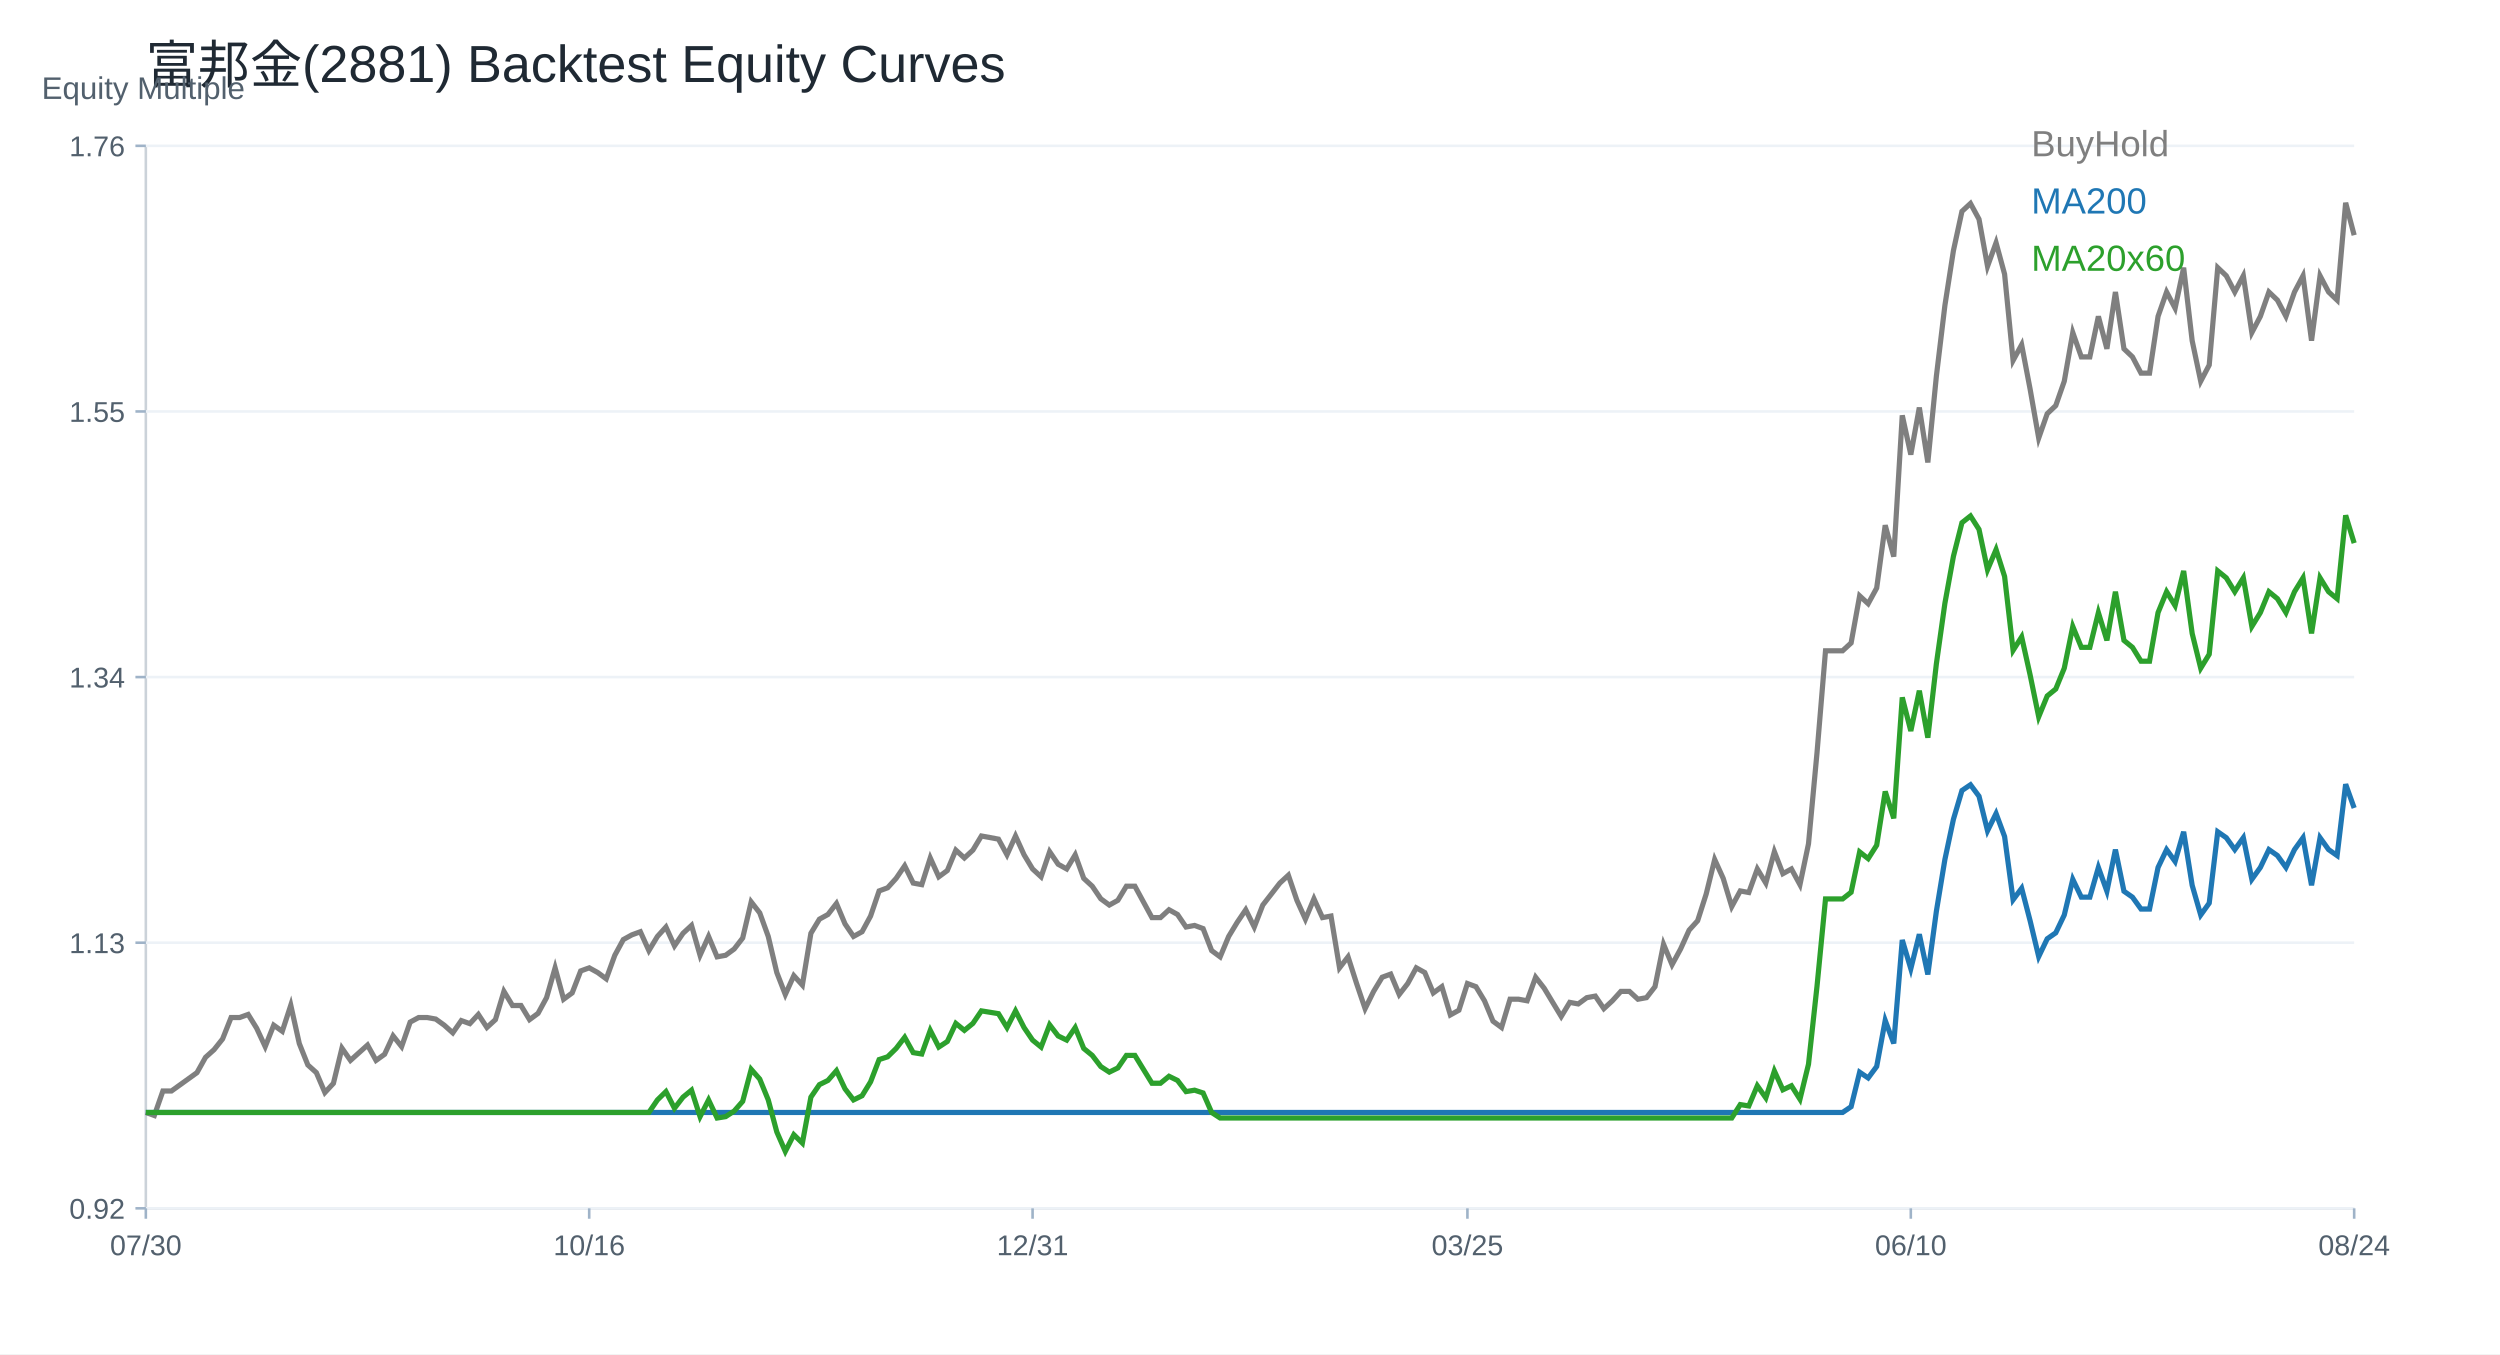
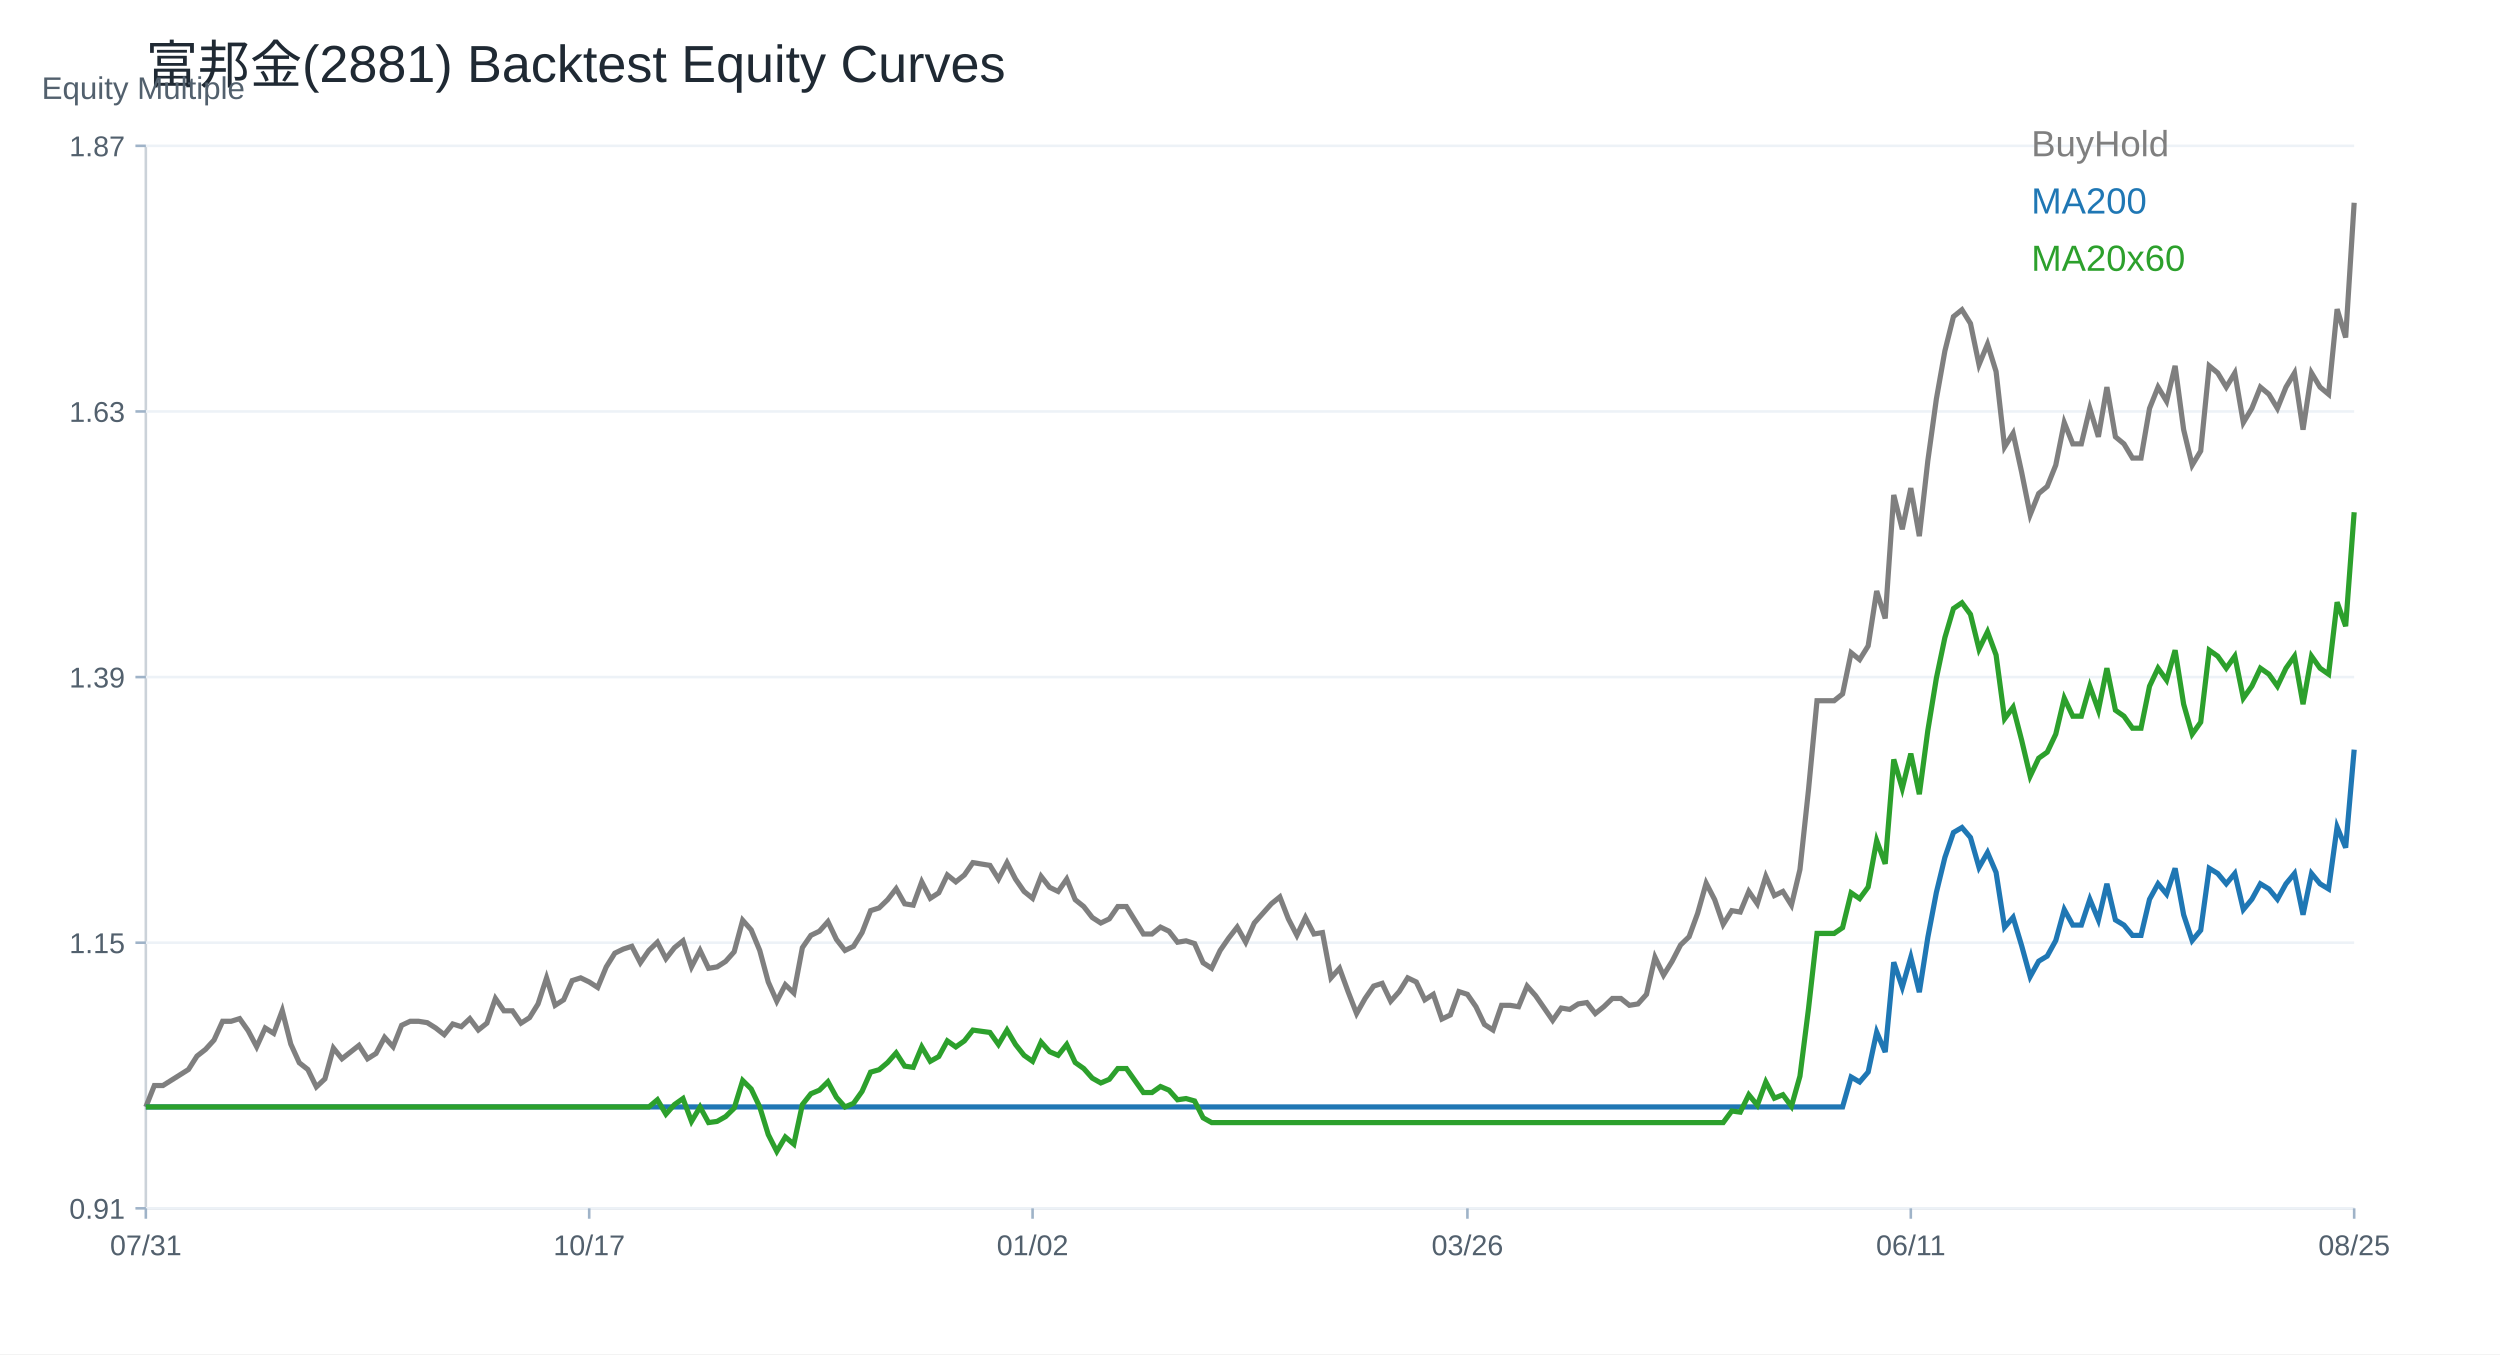
<svg xmlns="http://www.w3.org/2000/svg" width="960" height="520" viewBox="0 0 960 520">
  <rect width="100%" height="100%" fill="white" />
  <text x="56.00" y="32.00" font-size="20" font-family="Arial" fill="#1f2933" text-anchor="start">富邦金(2881) Backtest Equity Curves</text>
  <line x1="56" y1="464" x2="904" y2="464" stroke="#cbd2d9" />
  <line x1="56" y1="56" x2="56" y2="464" stroke="#cbd2d9" />
  <text x="16.00" y="38.00" font-size="12" font-family="Arial" fill="#52606d" text-anchor="start">Equity Multiple</text>
  <line x1="56" y1="464.00" x2="904" y2="464.00" stroke="#edf2f7" />
  <line x1="52" y1="464.00" x2="56" y2="464.00" stroke="#9fb3c8" />
-   <text x="48.00" y="468.00" font-size="11" font-family="Arial" fill="#52606d" text-anchor="end">0.92</text>
+   <text x="48.00" y="468.00" font-size="11" font-family="Arial" fill="#52606d" text-anchor="end">0.91</text>
  <line x1="56" y1="362.00" x2="904" y2="362.00" stroke="#edf2f7" />
  <line x1="52" y1="362.00" x2="56" y2="362.00" stroke="#9fb3c8" />
-   <text x="48.00" y="366.00" font-size="11" font-family="Arial" fill="#52606d" text-anchor="end">1.13</text>
+   <text x="48.00" y="366.00" font-size="11" font-family="Arial" fill="#52606d" text-anchor="end">1.15</text>
  <line x1="56" y1="260.00" x2="904" y2="260.00" stroke="#edf2f7" />
  <line x1="52" y1="260.00" x2="56" y2="260.00" stroke="#9fb3c8" />
-   <text x="48.00" y="264.00" font-size="11" font-family="Arial" fill="#52606d" text-anchor="end">1.34</text>
+   <text x="48.00" y="264.00" font-size="11" font-family="Arial" fill="#52606d" text-anchor="end">1.39</text>
  <line x1="56" y1="158.00" x2="904" y2="158.00" stroke="#edf2f7" />
  <line x1="52" y1="158.00" x2="56" y2="158.00" stroke="#9fb3c8" />
-   <text x="48.00" y="162.00" font-size="11" font-family="Arial" fill="#52606d" text-anchor="end">1.55</text>
+   <text x="48.00" y="162.00" font-size="11" font-family="Arial" fill="#52606d" text-anchor="end">1.63</text>
  <line x1="56" y1="56.00" x2="904" y2="56.00" stroke="#edf2f7" />
  <line x1="52" y1="56.00" x2="56" y2="56.00" stroke="#9fb3c8" />
-   <text x="48.00" y="60.00" font-size="11" font-family="Arial" fill="#52606d" text-anchor="end">1.76</text>
+   <text x="48.00" y="60.00" font-size="11" font-family="Arial" fill="#52606d" text-anchor="end">1.87</text>
  <line x1="56.00" y1="464" x2="56.00" y2="468" stroke="#9fb3c8" />
-   <text x="56.00" y="482.00" font-size="11" font-family="Arial" fill="#52606d" text-anchor="middle">07/30</text>
+   <text x="56.00" y="482.00" font-size="11" font-family="Arial" fill="#52606d" text-anchor="middle">07/31</text>
  <line x1="226.25" y1="464" x2="226.25" y2="468" stroke="#9fb3c8" />
-   <text x="226.25" y="482.00" font-size="11" font-family="Arial" fill="#52606d" text-anchor="middle">10/16</text>
+   <text x="226.25" y="482.00" font-size="11" font-family="Arial" fill="#52606d" text-anchor="middle">10/17</text>
  <line x1="396.51" y1="464" x2="396.51" y2="468" stroke="#9fb3c8" />
-   <text x="396.51" y="482.00" font-size="11" font-family="Arial" fill="#52606d" text-anchor="middle">12/31</text>
+   <text x="396.51" y="482.00" font-size="11" font-family="Arial" fill="#52606d" text-anchor="middle">01/02</text>
  <line x1="563.49" y1="464" x2="563.49" y2="468" stroke="#9fb3c8" />
-   <text x="563.49" y="482.00" font-size="11" font-family="Arial" fill="#52606d" text-anchor="middle">03/25</text>
+   <text x="563.49" y="482.00" font-size="11" font-family="Arial" fill="#52606d" text-anchor="middle">03/26</text>
  <line x1="733.75" y1="464" x2="733.75" y2="468" stroke="#9fb3c8" />
-   <text x="733.75" y="482.00" font-size="11" font-family="Arial" fill="#52606d" text-anchor="middle">06/10</text>
+   <text x="733.75" y="482.00" font-size="11" font-family="Arial" fill="#52606d" text-anchor="middle">06/11</text>
  <line x1="904.00" y1="464" x2="904.00" y2="468" stroke="#9fb3c8" />
-   <text x="904.00" y="482.00" font-size="11" font-family="Arial" fill="#52606d" text-anchor="middle">08/24</text>
-   <polyline fill="none" stroke="#7f7f7f" stroke-width="2" points="56.00,427.18 59.27,428.36 62.55,418.95 65.82,418.95 69.10,416.60 72.37,414.25 75.64,411.89 78.92,406.02 82.19,403.08 85.47,398.96 88.74,390.73 92.02,390.73 95.29,389.55 98.56,394.84 101.84,401.90 105.11,393.67 108.39,396.02 111.66,386.02 114.93,400.72 118.21,408.95 121.48,411.89 124.76,419.54 128.03,416.01 131.31,402.49 134.58,407.19 137.85,404.25 141.13,401.31 144.40,407.19 147.68,404.84 150.95,397.78 154.22,401.90 157.50,392.49 160.77,390.73 164.05,390.73 167.32,391.32 170.59,393.67 173.87,396.61 177.14,391.90 180.42,393.08 183.69,389.55 186.97,394.55 190.24,391.54 193.51,380.69 196.79,386.11 200.06,386.11 203.34,391.54 206.61,389.13 209.88,383.10 213.16,371.65 216.43,383.70 219.71,381.29 222.98,372.85 226.25,371.65 229.53,373.46 232.80,375.87 236.08,366.83 239.35,360.80 242.63,358.99 245.90,357.79 249.17,365.02 252.45,359.59 255.72,355.98 259.00,363.21 262.27,358.39 265.54,355.37 268.82,366.83 272.09,359.59 275.37,367.43 278.64,366.83 281.92,364.42 285.19,360.20 288.46,346.33 291.74,350.55 295.01,359.59 298.29,373.46 301.56,381.89 304.83,374.66 308.11,378.28 311.38,358.39 314.66,352.96 317.93,351.16 321.20,346.94 324.48,354.77 327.75,359.59 331.03,357.79 334.30,351.76 337.58,342.12 340.85,340.91 344.12,337.29 347.40,332.47 350.67,339.10 353.95,339.71 357.22,329.46 360.49,336.69 363.77,334.28 367.04,326.45 370.32,329.46 373.59,326.45 376.86,321.02 380.14,321.62 383.41,322.23 386.69,328.25 389.96,321.02 393.24,328.25 396.51,333.68 399.78,336.69 403.06,327.05 406.33,331.87 409.61,333.68 412.88,328.25 416.15,337.29 419.43,340.31 422.70,345.13 425.98,347.54 429.25,345.73 432.53,340.31 435.80,340.31 439.07,346.33 442.35,352.36 445.62,352.36 448.90,349.35 452.17,351.16 455.44,355.98 458.72,355.37 461.99,356.58 465.27,365.02 468.54,367.43 471.81,359.59 475.09,354.17 478.36,349.35 481.64,355.98 484.91,347.54 488.19,343.32 491.46,339.10 494.73,336.09 498.01,345.73 501.28,352.96 504.56,345.13 507.83,352.36 511.10,351.76 514.38,371.65 517.65,367.43 520.93,377.67 524.20,387.32 527.47,380.69 530.75,375.26 534.02,374.06 537.30,381.89 540.57,377.67 543.85,371.65 547.12,373.46 550.39,381.29 553.67,378.88 556.94,389.73 560.22,387.92 563.49,377.67 566.76,378.88 570.04,384.30 573.31,392.14 576.59,394.55 579.86,383.70 583.14,383.70 586.41,384.30 589.68,375.26 592.96,379.48 596.23,384.91 599.51,390.33 602.78,384.91 606.05,385.51 609.33,383.10 612.60,382.50 615.88,387.32 619.15,384.30 622.42,380.69 625.70,380.69 628.97,383.70 632.25,383.10 635.52,378.88 638.80,362.61 642.07,370.44 645.34,364.42 648.62,357.18 651.89,353.57 655.17,343.32 658.44,330.06 661.71,337.29 664.99,348.14 668.26,342.12 671.54,342.72 674.81,333.68 678.08,339.10 681.36,327.05 684.63,335.49 687.91,333.68 691.18,339.71 694.46,324.04 697.73,289.08 701.00,249.90 704.28,249.90 707.55,249.90 710.83,246.89 714.10,228.81 717.37,231.82 720.65,225.80 723.92,201.69 727.20,213.74 730.47,159.50 733.75,174.57 737.02,156.49 740.29,177.58 743.57,144.44 746.84,117.31 750.12,96.22 753.39,81.15 756.66,78.14 759.94,84.17 763.21,102.25 766.49,93.21 769.76,105.26 773.03,138.41 776.31,132.38 779.58,149.52 782.86,168.21 786.13,158.86 789.41,155.75 792.68,146.40 795.95,127.71 799.23,137.05 802.50,137.05 805.78,121.48 809.05,133.94 812.32,112.13 815.60,133.94 818.87,137.05 822.15,143.29 825.42,143.29 828.69,121.48 831.97,112.13 835.24,118.36 838.52,102.78 841.79,130.82 845.07,146.40 848.34,140.17 851.61,102.78 854.89,105.90 858.16,112.13 861.44,105.90 864.71,127.71 867.98,121.48 871.26,112.13 874.53,115.25 877.81,121.48 881.08,112.13 884.36,105.90 887.63,130.82 890.90,105.90 894.18,112.13 897.45,115.25 900.73,77.86 904.00,90.32" />
+   <text x="904.00" y="482.00" font-size="11" font-family="Arial" fill="#52606d" text-anchor="middle">08/25</text>
+   <polyline fill="none" stroke="#7f7f7f" stroke-width="2" points="56.00,425.07 59.27,416.85 62.55,416.85 65.82,414.80 69.10,412.74 72.37,410.68 75.64,405.54 78.92,402.97 82.19,399.38 85.47,392.18 88.74,392.18 92.02,391.15 95.29,395.78 98.56,401.95 101.84,394.75 105.11,396.81 108.39,388.07 111.66,400.92 114.93,408.11 118.21,410.68 121.48,417.36 124.76,414.28 128.03,402.46 131.31,406.57 134.58,404.00 137.85,401.43 141.13,406.57 144.40,404.52 147.68,398.35 150.95,401.95 154.22,393.72 157.50,392.18 160.77,392.18 164.05,392.70 167.32,394.75 170.59,397.32 173.87,393.21 177.14,394.24 180.42,391.15 183.69,395.52 186.97,392.89 190.24,383.41 193.51,388.15 196.79,388.15 200.06,392.89 203.34,390.78 206.61,385.51 209.88,375.50 213.16,386.04 216.43,383.93 219.71,376.56 222.98,375.50 226.25,377.08 229.53,379.19 232.80,371.29 236.08,366.02 239.35,364.44 242.63,363.39 245.90,369.71 249.17,364.97 252.45,361.81 255.72,368.13 259.00,363.91 262.27,361.28 265.54,371.29 268.82,364.97 272.09,371.82 275.37,371.29 278.64,369.18 281.92,365.49 285.19,353.38 288.46,357.07 291.74,364.97 295.01,377.08 298.29,384.46 301.56,378.14 304.83,381.30 308.11,363.91 311.38,359.17 314.66,357.59 317.93,353.91 321.20,360.75 324.48,364.97 327.75,363.39 331.03,358.12 334.30,349.69 337.58,348.64 340.85,345.48 344.12,341.26 347.40,347.06 350.67,347.58 353.95,338.63 357.22,344.95 360.49,342.84 363.77,335.99 367.04,338.63 370.32,335.99 373.59,331.25 376.86,331.78 380.14,332.31 383.41,337.57 386.69,331.25 389.96,337.57 393.24,342.32 396.51,344.95 399.78,336.52 403.06,340.74 406.33,342.32 409.61,337.57 412.88,345.48 416.15,348.11 419.43,352.32 422.70,354.43 425.98,352.85 429.25,348.11 432.53,348.11 435.80,353.38 439.07,358.65 442.35,358.65 445.62,356.01 448.90,357.59 452.17,361.81 455.44,361.28 458.72,362.33 461.99,369.71 465.27,371.82 468.54,364.97 471.81,360.23 475.09,356.01 478.36,361.81 481.64,354.43 484.91,350.74 488.19,347.06 491.46,344.42 494.73,352.85 498.01,359.17 501.28,352.32 504.56,358.65 507.83,358.12 511.10,375.50 514.38,371.82 517.65,380.77 520.93,389.20 524.20,383.41 527.47,378.66 530.75,377.61 534.02,384.46 537.30,380.77 540.57,375.50 543.85,377.08 547.12,383.93 550.39,381.83 553.67,391.31 556.94,389.73 560.22,380.77 563.49,381.83 566.76,386.57 570.04,393.41 573.31,395.52 576.59,386.04 579.86,386.04 583.14,386.57 586.41,378.66 589.68,382.35 592.96,387.09 596.23,391.83 599.51,387.09 602.78,387.62 606.05,385.51 609.33,384.99 612.60,389.20 615.88,386.57 619.15,383.41 622.42,383.41 625.70,386.04 628.97,385.51 632.25,381.83 635.52,367.60 638.80,374.45 642.07,369.18 645.34,362.86 648.62,359.70 651.89,350.74 655.17,339.15 658.44,345.48 661.71,354.96 664.99,349.69 668.26,350.22 671.54,342.32 674.81,347.06 678.08,336.52 681.36,343.90 684.63,342.32 687.91,347.58 691.18,333.89 694.46,303.33 697.73,269.09 701.00,269.09 704.28,269.09 707.55,266.46 710.83,250.65 714.10,253.29 717.37,248.02 720.65,226.95 723.92,237.48 727.20,190.07 730.47,203.24 733.75,187.44 737.02,205.88 740.29,176.90 743.57,153.20 746.84,134.76 750.12,121.59 753.39,118.95 756.66,124.22 759.94,140.03 763.21,132.12 766.49,142.66 769.76,171.63 773.03,166.37 776.31,181.34 779.58,197.68 782.86,189.51 786.13,186.79 789.41,178.62 792.68,162.28 795.95,170.45 799.23,170.45 802.50,156.83 805.78,167.73 809.05,148.66 812.32,167.73 815.60,170.45 818.87,175.90 822.15,175.90 825.42,156.83 828.69,148.66 831.97,154.11 835.24,140.49 838.52,165.00 841.79,178.62 845.07,173.17 848.34,140.49 851.61,143.22 854.89,148.66 858.16,143.22 861.44,162.28 864.71,156.83 867.98,148.66 871.26,151.39 874.53,156.83 877.81,148.66 881.08,143.22 884.36,165.00 887.63,143.22 890.90,148.66 894.18,151.39 897.45,118.71 900.73,129.60 904.00,77.86" />
  <text x="780.00" y="60.00" font-size="14" font-family="Arial" fill="#7f7f7f" text-anchor="start">BuyHold</text>
-   <polyline fill="none" stroke="#1f77b4" stroke-width="2" points="56.00,427.18 59.27,427.18 62.55,427.18 65.82,427.18 69.10,427.18 72.37,427.18 75.64,427.18 78.92,427.18 82.19,427.18 85.47,427.18 88.74,427.18 92.02,427.18 95.29,427.18 98.56,427.18 101.84,427.18 105.11,427.18 108.39,427.18 111.66,427.18 114.93,427.18 118.21,427.18 121.48,427.18 124.76,427.18 128.03,427.18 131.31,427.18 134.58,427.18 137.85,427.18 141.13,427.18 144.40,427.18 147.68,427.18 150.95,427.18 154.22,427.18 157.50,427.18 160.77,427.18 164.05,427.18 167.32,427.18 170.59,427.18 173.87,427.18 177.14,427.18 180.42,427.18 183.69,427.18 186.97,427.18 190.24,427.18 193.51,427.18 196.79,427.18 200.06,427.18 203.34,427.18 206.61,427.18 209.88,427.18 213.16,427.18 216.43,427.18 219.71,427.18 222.98,427.18 226.25,427.18 229.53,427.18 232.80,427.18 236.08,427.18 239.35,427.18 242.63,427.18 245.90,427.18 249.17,427.18 252.45,427.18 255.72,427.18 259.00,427.18 262.27,427.18 265.54,427.18 268.82,427.18 272.09,427.18 275.37,427.18 278.64,427.18 281.92,427.18 285.19,427.18 288.46,427.18 291.74,427.18 295.01,427.18 298.29,427.18 301.56,427.18 304.83,427.18 308.11,427.18 311.38,427.18 314.66,427.18 317.93,427.18 321.20,427.18 324.48,427.18 327.75,427.18 331.03,427.18 334.30,427.18 337.58,427.18 340.85,427.18 344.12,427.18 347.40,427.18 350.67,427.18 353.95,427.18 357.22,427.18 360.49,427.18 363.77,427.18 367.04,427.18 370.32,427.18 373.59,427.18 376.86,427.18 380.14,427.18 383.41,427.18 386.69,427.18 389.96,427.18 393.24,427.18 396.51,427.18 399.78,427.18 403.06,427.18 406.33,427.18 409.61,427.18 412.88,427.18 416.15,427.18 419.43,427.18 422.70,427.18 425.98,427.18 429.25,427.18 432.53,427.18 435.80,427.18 439.07,427.18 442.35,427.18 445.62,427.18 448.90,427.18 452.17,427.18 455.44,427.18 458.72,427.18 461.99,427.18 465.27,427.18 468.54,427.18 471.81,427.18 475.09,427.18 478.36,427.18 481.64,427.18 484.91,427.18 488.19,427.18 491.46,427.18 494.73,427.18 498.01,427.18 501.28,427.18 504.56,427.18 507.83,427.18 511.10,427.18 514.38,427.18 517.65,427.18 520.93,427.18 524.20,427.18 527.47,427.18 530.75,427.18 534.02,427.18 537.30,427.18 540.57,427.18 543.85,427.18 547.12,427.18 550.39,427.18 553.67,427.18 556.94,427.18 560.22,427.18 563.49,427.18 566.76,427.18 570.04,427.18 573.31,427.18 576.59,427.18 579.86,427.18 583.14,427.18 586.41,427.18 589.68,427.18 592.96,427.18 596.23,427.18 599.51,427.18 602.78,427.18 606.05,427.18 609.33,427.18 612.60,427.18 615.88,427.18 619.15,427.18 622.42,427.18 625.70,427.18 628.97,427.18 632.25,427.18 635.52,427.18 638.80,427.18 642.07,427.18 645.34,427.18 648.62,427.18 651.89,427.18 655.17,427.18 658.44,427.18 661.71,427.18 664.99,427.18 668.26,427.18 671.54,427.18 674.81,427.18 678.08,427.18 681.36,427.18 684.63,427.18 687.91,427.18 691.18,427.18 694.46,427.18 697.73,427.18 701.00,427.18 704.28,427.18 707.55,427.18 710.83,424.97 714.10,411.73 717.37,413.94 720.65,409.52 723.92,391.86 727.20,400.69 730.47,360.95 733.75,371.99 737.02,358.75 740.29,374.20 743.57,349.92 746.84,330.05 750.12,314.59 753.39,303.56 756.66,301.35 759.94,305.76 763.21,319.01 766.49,312.39 769.76,321.22 773.03,345.50 776.31,341.09 779.58,353.64 782.86,367.33 786.13,360.49 789.41,358.20 792.68,351.36 795.95,337.66 799.23,344.51 802.50,344.51 805.78,333.10 809.05,342.23 812.32,326.25 815.60,342.23 818.87,344.51 822.15,349.07 825.42,349.07 828.69,333.10 831.97,326.25 835.24,330.81 838.52,319.40 841.79,339.94 845.07,351.36 848.34,346.79 851.61,319.40 854.89,321.68 858.16,326.25 861.44,321.68 864.71,337.66 867.98,333.10 871.26,326.25 874.53,328.53 877.81,333.10 881.08,326.25 884.36,321.68 887.63,339.94 890.90,321.68 894.18,326.25 897.45,328.53 900.73,301.14 904.00,310.27" />
+   <polyline fill="none" stroke="#1f77b4" stroke-width="2" points="56.00,425.07 59.27,425.07 62.55,425.07 65.82,425.07 69.10,425.07 72.37,425.07 75.64,425.07 78.92,425.07 82.19,425.07 85.47,425.07 88.74,425.07 92.02,425.07 95.29,425.07 98.56,425.07 101.84,425.07 105.11,425.07 108.39,425.07 111.66,425.07 114.93,425.07 118.21,425.07 121.48,425.07 124.76,425.07 128.03,425.07 131.31,425.07 134.58,425.07 137.85,425.07 141.13,425.07 144.40,425.07 147.68,425.07 150.95,425.07 154.22,425.07 157.50,425.07 160.77,425.07 164.05,425.07 167.32,425.07 170.59,425.07 173.87,425.07 177.14,425.07 180.42,425.07 183.69,425.07 186.97,425.07 190.24,425.07 193.51,425.07 196.79,425.07 200.06,425.07 203.34,425.07 206.61,425.07 209.88,425.07 213.16,425.07 216.43,425.07 219.71,425.07 222.98,425.07 226.25,425.07 229.53,425.07 232.80,425.07 236.08,425.07 239.35,425.07 242.63,425.07 245.90,425.07 249.17,425.07 252.45,425.07 255.72,425.07 259.00,425.07 262.27,425.07 265.54,425.07 268.82,425.07 272.09,425.07 275.37,425.07 278.64,425.07 281.92,425.07 285.19,425.07 288.46,425.07 291.74,425.07 295.01,425.07 298.29,425.07 301.56,425.07 304.83,425.07 308.11,425.07 311.38,425.07 314.66,425.07 317.93,425.07 321.20,425.07 324.48,425.07 327.75,425.07 331.03,425.07 334.30,425.07 337.58,425.07 340.85,425.07 344.12,425.07 347.40,425.07 350.67,425.07 353.95,425.07 357.22,425.07 360.49,425.07 363.77,425.07 367.04,425.07 370.32,425.07 373.59,425.07 376.86,425.07 380.14,425.07 383.41,425.07 386.69,425.07 389.96,425.07 393.24,425.07 396.51,425.07 399.78,425.07 403.06,425.07 406.33,425.07 409.61,425.07 412.88,425.07 416.15,425.07 419.43,425.07 422.70,425.07 425.98,425.07 429.25,425.07 432.53,425.07 435.80,425.07 439.07,425.07 442.35,425.07 445.62,425.07 448.90,425.07 452.17,425.07 455.44,425.07 458.72,425.07 461.99,425.07 465.27,425.07 468.54,425.07 471.81,425.07 475.09,425.07 478.36,425.07 481.64,425.07 484.91,425.07 488.19,425.07 491.46,425.07 494.73,425.07 498.01,425.07 501.28,425.07 504.56,425.07 507.83,425.07 511.10,425.07 514.38,425.07 517.65,425.07 520.93,425.07 524.20,425.07 527.47,425.07 530.75,425.07 534.02,425.07 537.30,425.07 540.57,425.07 543.85,425.07 547.12,425.07 550.39,425.07 553.67,425.07 556.94,425.07 560.22,425.07 563.49,425.07 566.76,425.07 570.04,425.07 573.31,425.07 576.59,425.07 579.86,425.07 583.14,425.07 586.41,425.07 589.68,425.07 592.96,425.07 596.23,425.07 599.51,425.07 602.78,425.07 606.05,425.07 609.33,425.07 612.60,425.07 615.88,425.07 619.15,425.07 622.42,425.07 625.70,425.07 628.97,425.07 632.25,425.07 635.52,425.07 638.80,425.07 642.07,425.07 645.34,425.07 648.62,425.07 651.89,425.07 655.17,425.07 658.44,425.07 661.71,425.07 664.99,425.07 668.26,425.07 671.54,425.07 674.81,425.07 678.08,425.07 681.36,425.07 684.63,425.07 687.91,425.07 691.18,425.07 694.46,425.07 697.73,425.07 701.00,425.07 704.28,425.07 707.55,425.07 710.83,413.58 714.10,415.49 717.37,411.66 720.65,396.33 723.92,404.00 727.20,369.50 730.47,379.08 733.75,367.59 737.02,381.00 740.29,359.92 743.57,342.68 746.84,329.26 750.12,319.68 753.39,317.76 756.66,321.60 759.94,333.09 763.21,327.35 766.49,335.01 769.76,356.09 773.03,352.26 776.31,363.15 779.58,375.04 782.86,369.10 786.13,367.12 789.41,361.17 792.68,349.28 795.95,355.23 799.23,355.23 802.50,345.32 805.78,353.25 809.05,339.38 812.32,353.25 815.60,355.23 818.87,359.19 822.15,359.19 825.42,345.32 828.69,339.38 831.97,343.34 835.24,333.43 838.52,351.27 841.79,361.17 845.07,357.21 848.34,333.43 851.61,335.42 854.89,339.38 858.16,335.42 861.44,349.28 864.71,345.32 867.98,339.38 871.26,341.36 874.53,345.32 877.81,339.38 881.08,335.42 884.36,351.27 887.63,335.42 890.90,339.38 894.18,341.36 897.45,317.58 900.73,325.51 904.00,287.86" />
  <text x="780.00" y="82.00" font-size="14" font-family="Arial" fill="#1f77b4" text-anchor="start">MA200</text>
-   <polyline fill="none" stroke="#2ca02c" stroke-width="2" points="56.00,427.18 59.27,427.18 62.55,427.18 65.82,427.18 69.10,427.18 72.37,427.18 75.64,427.18 78.92,427.18 82.19,427.18 85.47,427.18 88.74,427.18 92.02,427.18 95.29,427.18 98.56,427.18 101.84,427.18 105.11,427.18 108.39,427.18 111.66,427.18 114.93,427.18 118.21,427.18 121.48,427.18 124.76,427.18 128.03,427.18 131.31,427.18 134.58,427.18 137.85,427.18 141.13,427.18 144.40,427.18 147.68,427.18 150.95,427.18 154.22,427.18 157.50,427.18 160.77,427.18 164.05,427.18 167.32,427.18 170.59,427.18 173.87,427.18 177.14,427.18 180.42,427.18 183.69,427.18 186.97,427.18 190.24,427.18 193.51,427.18 196.79,427.18 200.06,427.18 203.34,427.18 206.61,427.18 209.88,427.18 213.16,427.18 216.43,427.18 219.71,427.18 222.98,427.18 226.25,427.18 229.53,427.18 232.80,427.18 236.08,427.18 239.35,427.18 242.63,427.18 245.90,427.18 249.17,427.18 252.45,422.37 255.72,419.17 259.00,425.58 262.27,421.31 265.54,418.63 268.82,428.79 272.09,422.37 275.37,429.32 278.64,428.79 281.92,426.65 285.19,422.91 288.46,410.62 291.74,414.36 295.01,422.37 298.29,434.66 301.56,442.14 304.83,435.73 308.11,438.94 311.38,421.31 314.66,416.50 317.93,414.89 321.20,411.15 324.48,418.10 327.75,422.37 331.03,420.77 334.30,415.43 337.58,406.88 340.85,405.81 344.12,402.60 347.40,398.33 350.67,404.21 353.95,404.74 357.22,395.66 360.49,402.07 363.77,399.93 367.04,392.99 370.32,395.66 373.59,392.99 376.86,388.18 380.14,388.71 383.41,389.25 386.69,394.59 389.96,388.18 393.24,394.59 396.51,399.40 399.78,402.07 403.06,393.52 406.33,397.80 409.61,399.40 412.88,394.59 416.15,402.60 419.43,405.28 422.70,409.55 425.98,411.69 429.25,410.09 432.53,405.28 435.80,405.28 439.07,410.62 442.35,415.96 445.62,415.96 448.90,413.29 452.17,414.89 455.44,419.17 458.72,418.63 461.99,419.70 465.27,427.18 468.54,429.32 471.81,429.32 475.09,429.32 478.36,429.32 481.64,429.32 484.91,429.32 488.19,429.32 491.46,429.32 494.73,429.32 498.01,429.32 501.28,429.32 504.56,429.32 507.83,429.32 511.10,429.32 514.38,429.32 517.65,429.32 520.93,429.32 524.20,429.32 527.47,429.32 530.75,429.32 534.02,429.32 537.30,429.32 540.57,429.32 543.85,429.32 547.12,429.32 550.39,429.32 553.67,429.32 556.94,429.32 560.22,429.32 563.49,429.32 566.76,429.32 570.04,429.32 573.31,429.32 576.59,429.32 579.86,429.32 583.14,429.32 586.41,429.32 589.68,429.32 592.96,429.32 596.23,429.32 599.51,429.32 602.78,429.32 606.05,429.32 609.33,429.32 612.60,429.32 615.88,429.32 619.15,429.32 622.42,429.32 625.70,429.32 628.97,429.32 632.25,429.32 635.52,429.32 638.80,429.32 642.07,429.32 645.34,429.32 648.62,429.32 651.89,429.32 655.17,429.32 658.44,429.32 661.71,429.32 664.99,429.32 668.26,424.16 671.54,424.68 674.81,416.93 678.08,421.58 681.36,411.26 684.63,418.48 687.91,416.93 691.18,422.10 694.46,408.68 697.73,378.75 701.00,345.20 704.28,345.20 707.55,345.20 710.83,342.62 714.10,327.14 717.37,329.72 720.65,324.56 723.92,303.92 727.20,314.24 730.47,267.80 733.75,280.70 737.02,265.22 740.29,283.28 743.57,254.89 746.84,231.67 750.12,213.61 753.39,200.71 756.66,198.13 759.94,203.29 763.21,218.77 766.49,211.03 769.76,221.35 773.03,249.73 776.31,244.57 779.58,259.25 782.86,275.25 786.13,267.25 789.41,264.58 792.68,256.58 795.95,240.57 799.23,248.58 802.50,248.58 805.78,235.24 809.05,245.91 812.32,227.23 815.60,245.91 818.87,248.58 822.15,253.91 825.42,253.91 828.69,235.24 831.97,227.23 835.24,232.57 838.52,219.23 841.79,243.24 845.07,256.58 848.34,251.24 851.61,219.23 854.89,221.90 858.16,227.23 861.44,221.90 864.71,240.57 867.98,235.24 871.26,227.23 874.53,229.90 877.81,235.24 881.08,227.23 884.36,221.90 887.63,243.24 890.90,221.90 894.18,227.23 897.45,229.90 900.73,197.89 904.00,208.56" />
+   <polyline fill="none" stroke="#2ca02c" stroke-width="2" points="56.00,425.07 59.27,425.07 62.55,425.07 65.82,425.07 69.10,425.07 72.37,425.07 75.64,425.07 78.92,425.07 82.19,425.07 85.47,425.07 88.74,425.07 92.02,425.07 95.29,425.07 98.56,425.07 101.84,425.07 105.11,425.07 108.39,425.07 111.66,425.07 114.93,425.07 118.21,425.07 121.48,425.07 124.76,425.07 128.03,425.07 131.31,425.07 134.58,425.07 137.85,425.07 141.13,425.07 144.40,425.07 147.68,425.07 150.95,425.07 154.22,425.07 157.50,425.07 160.77,425.07 164.05,425.07 167.32,425.07 170.59,425.07 173.87,425.07 177.14,425.07 180.42,425.07 183.69,425.07 186.97,425.07 190.24,425.07 193.51,425.07 196.79,425.07 200.06,425.07 203.34,425.07 206.61,425.07 209.88,425.07 213.16,425.07 216.43,425.07 219.71,425.07 222.98,425.07 226.25,425.07 229.53,425.07 232.80,425.07 236.08,425.07 239.35,425.07 242.63,425.07 245.90,425.07 249.17,425.07 252.45,422.31 255.72,427.84 259.00,424.15 262.27,421.84 265.54,430.61 268.82,425.07 272.09,431.07 275.37,430.61 278.64,428.76 281.92,425.54 285.19,414.92 288.46,418.15 291.74,425.07 295.01,435.68 298.29,442.14 301.56,436.61 304.83,439.37 308.11,424.15 311.38,420.00 314.66,418.62 317.93,415.39 321.20,421.38 324.48,425.07 327.75,423.69 331.03,419.08 334.30,411.70 337.58,410.77 340.85,408.01 344.12,404.31 347.40,409.39 350.67,409.85 353.95,402.01 357.22,407.54 360.49,405.70 363.77,399.70 367.04,402.01 370.32,399.70 373.59,395.55 376.86,396.01 380.14,396.47 383.41,401.09 386.69,395.55 389.96,401.09 393.24,405.24 396.51,407.54 399.78,400.16 403.06,403.85 406.33,405.24 409.61,401.09 412.88,408.01 416.15,410.31 419.43,414.00 422.70,415.85 425.98,414.46 429.25,410.31 432.53,410.31 435.80,414.92 439.07,419.54 442.35,419.54 445.62,417.23 448.90,418.62 452.17,422.31 455.44,421.84 458.72,422.77 461.99,429.23 465.27,431.07 468.54,431.07 471.81,431.07 475.09,431.07 478.36,431.07 481.64,431.07 484.91,431.07 488.19,431.07 491.46,431.07 494.73,431.07 498.01,431.07 501.28,431.07 504.56,431.07 507.83,431.07 511.10,431.07 514.38,431.07 517.65,431.07 520.93,431.07 524.20,431.07 527.47,431.07 530.75,431.07 534.02,431.07 537.30,431.07 540.57,431.07 543.85,431.07 547.12,431.07 550.39,431.07 553.67,431.07 556.94,431.07 560.22,431.07 563.49,431.07 566.76,431.07 570.04,431.07 573.31,431.07 576.59,431.07 579.86,431.07 583.14,431.07 586.41,431.07 589.68,431.07 592.96,431.07 596.23,431.07 599.51,431.07 602.78,431.07 606.05,431.07 609.33,431.07 612.60,431.07 615.88,431.07 619.15,431.07 622.42,431.07 625.70,431.07 628.97,431.07 632.25,431.07 635.52,431.07 638.80,431.07 642.07,431.07 645.34,431.07 648.62,431.07 651.89,431.07 655.17,431.07 658.44,431.07 661.71,431.07 664.99,426.62 668.26,427.06 671.54,420.38 674.81,424.39 678.08,415.48 681.36,421.71 684.63,420.38 687.91,424.83 691.18,413.25 694.46,387.41 697.73,358.44 701.00,358.44 704.28,358.44 707.55,356.22 710.83,342.85 714.10,345.08 717.37,340.62 720.65,322.80 723.92,331.71 727.20,291.61 730.47,302.75 733.75,289.38 737.02,304.98 740.29,280.47 743.57,260.42 746.84,244.82 750.12,233.69 753.39,231.46 756.66,235.91 759.94,249.28 763.21,242.60 766.49,251.51 769.76,276.01 773.03,271.56 776.31,284.23 779.58,298.05 782.86,291.14 786.13,288.83 789.41,281.92 792.68,268.10 795.95,275.01 799.23,275.01 802.50,263.50 805.78,272.71 809.05,256.59 812.32,272.71 815.60,275.01 818.87,279.62 822.15,279.62 825.42,263.50 828.69,256.59 831.97,261.19 835.24,249.68 838.52,270.41 841.79,281.92 845.07,277.32 848.34,249.68 851.61,251.98 854.89,256.59 858.16,251.98 861.44,268.10 864.71,263.50 867.98,256.59 871.26,258.89 874.53,263.50 877.81,256.59 881.08,251.98 884.36,270.41 887.63,251.98 890.90,256.59 894.18,258.89 897.45,231.25 900.73,240.46 904.00,196.70" />
  <text x="780.00" y="104.00" font-size="14" font-family="Arial" fill="#2ca02c" text-anchor="start">MA20x60</text>
</svg>
